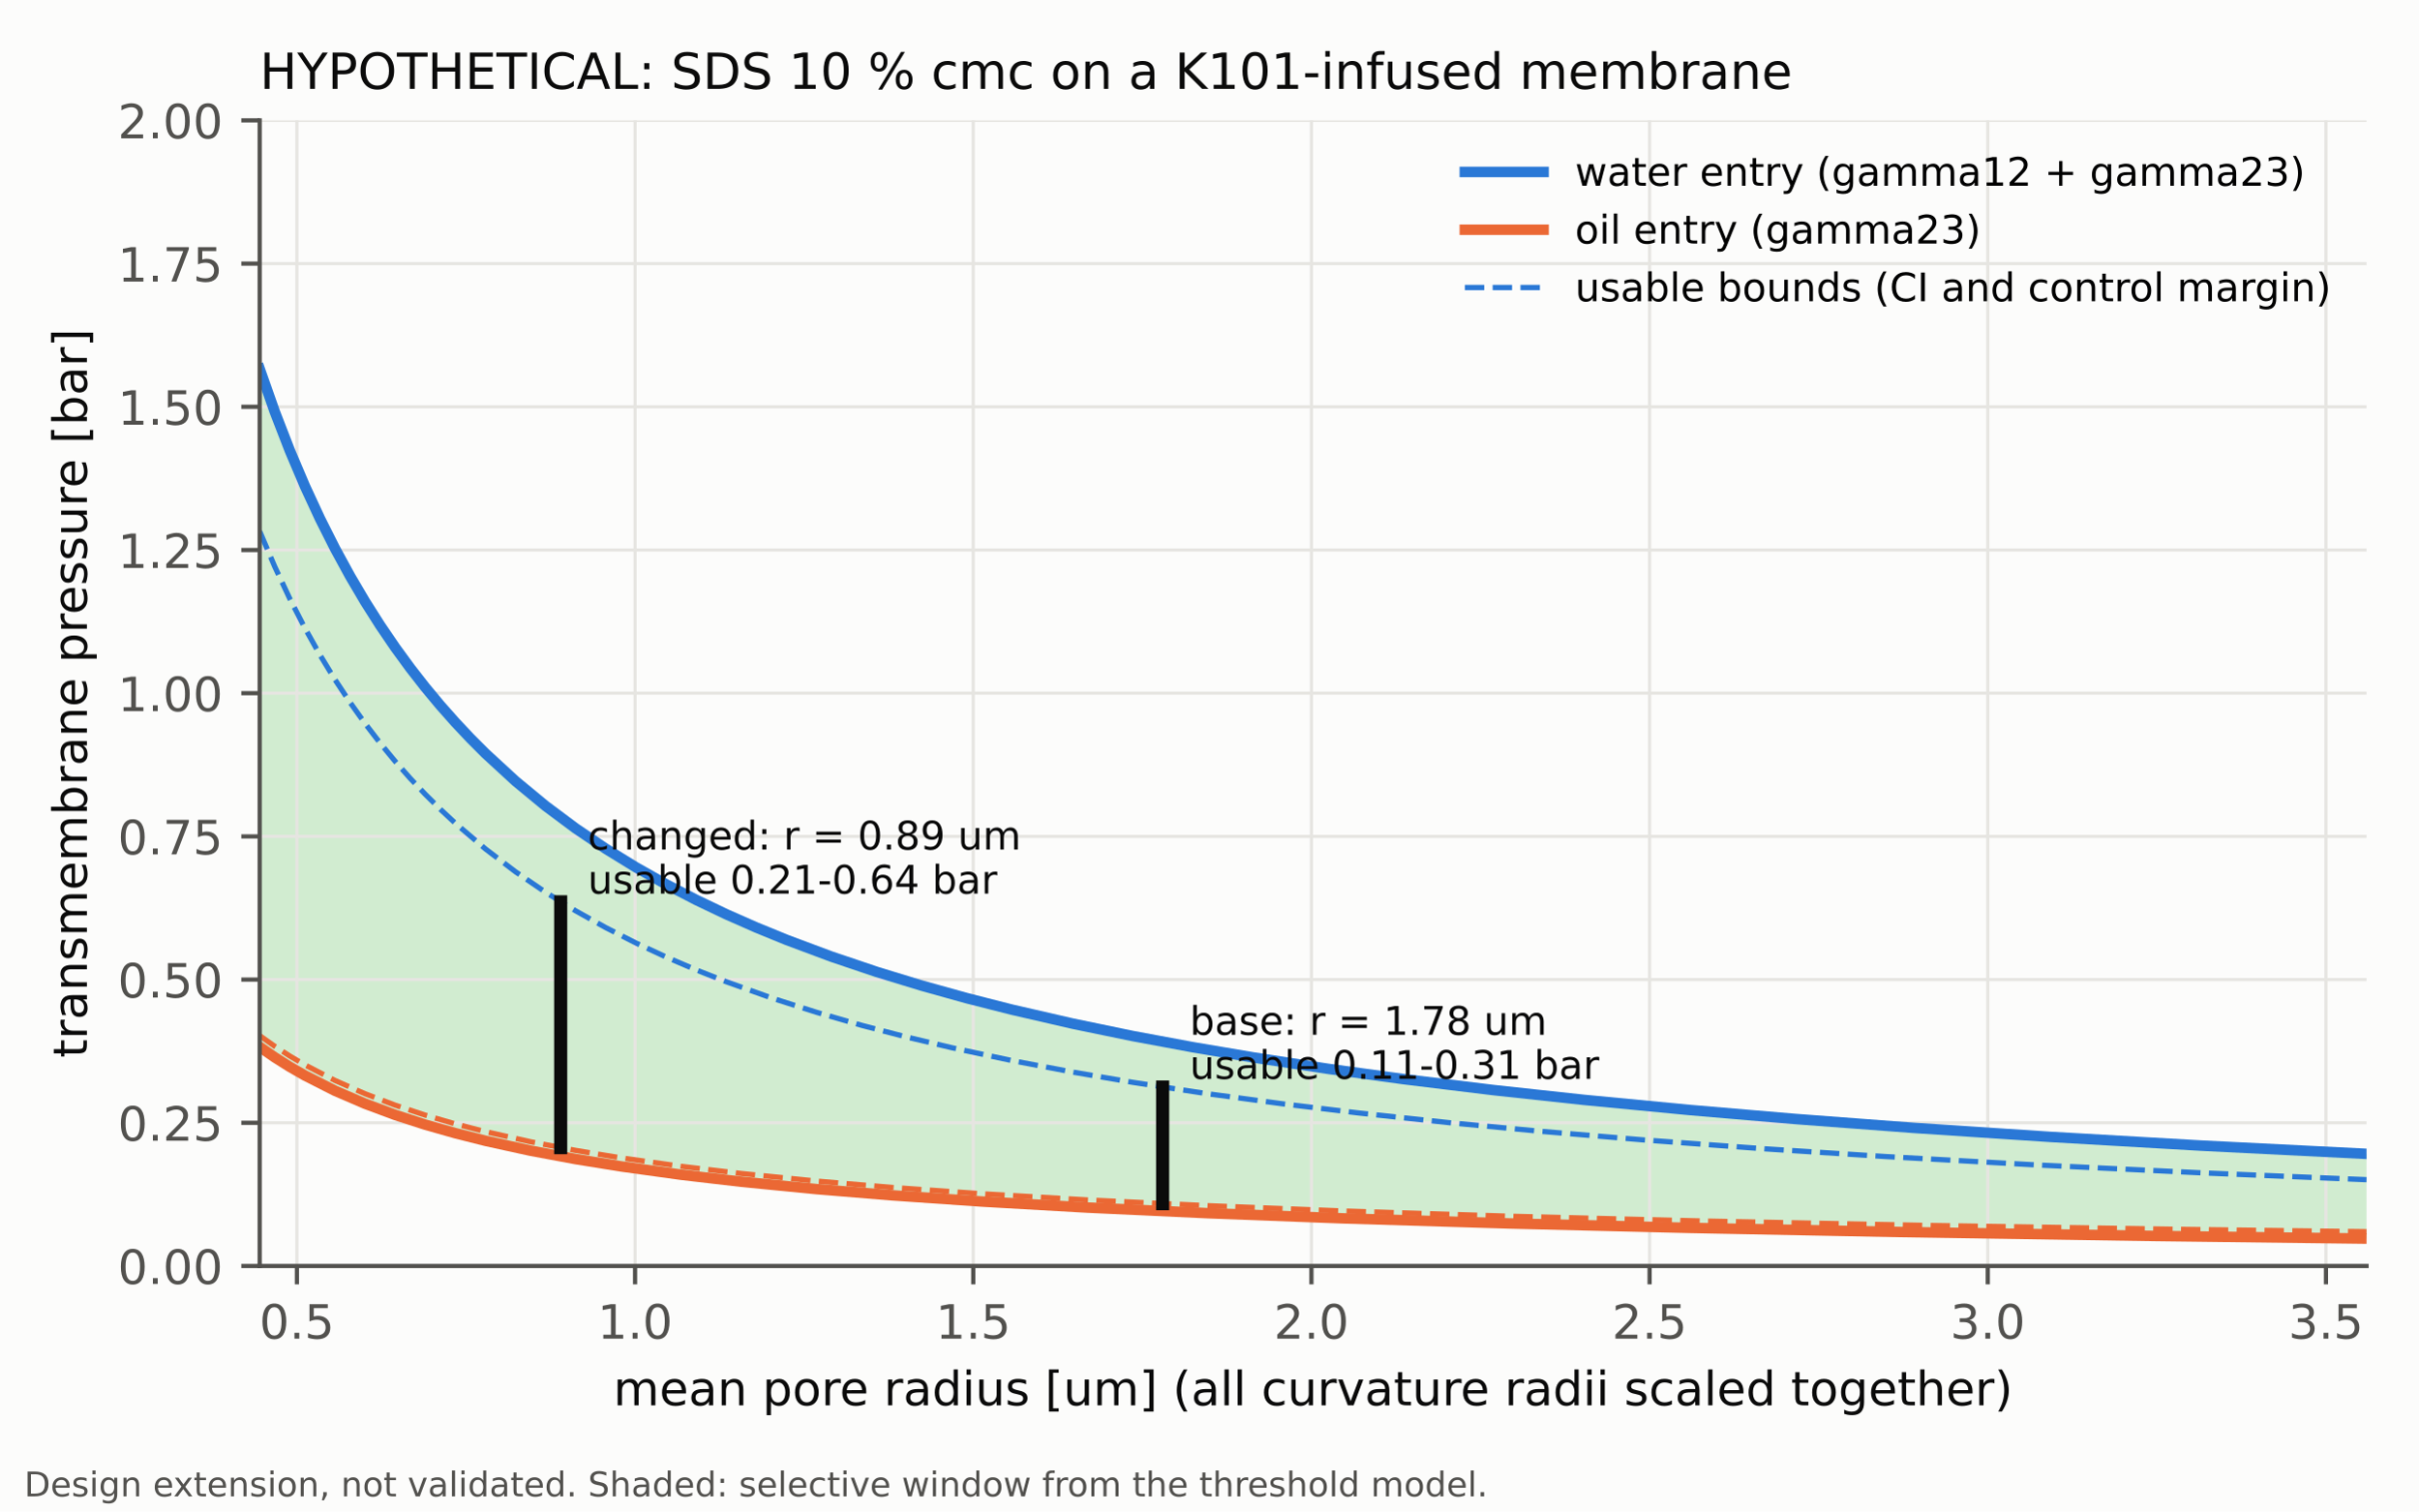
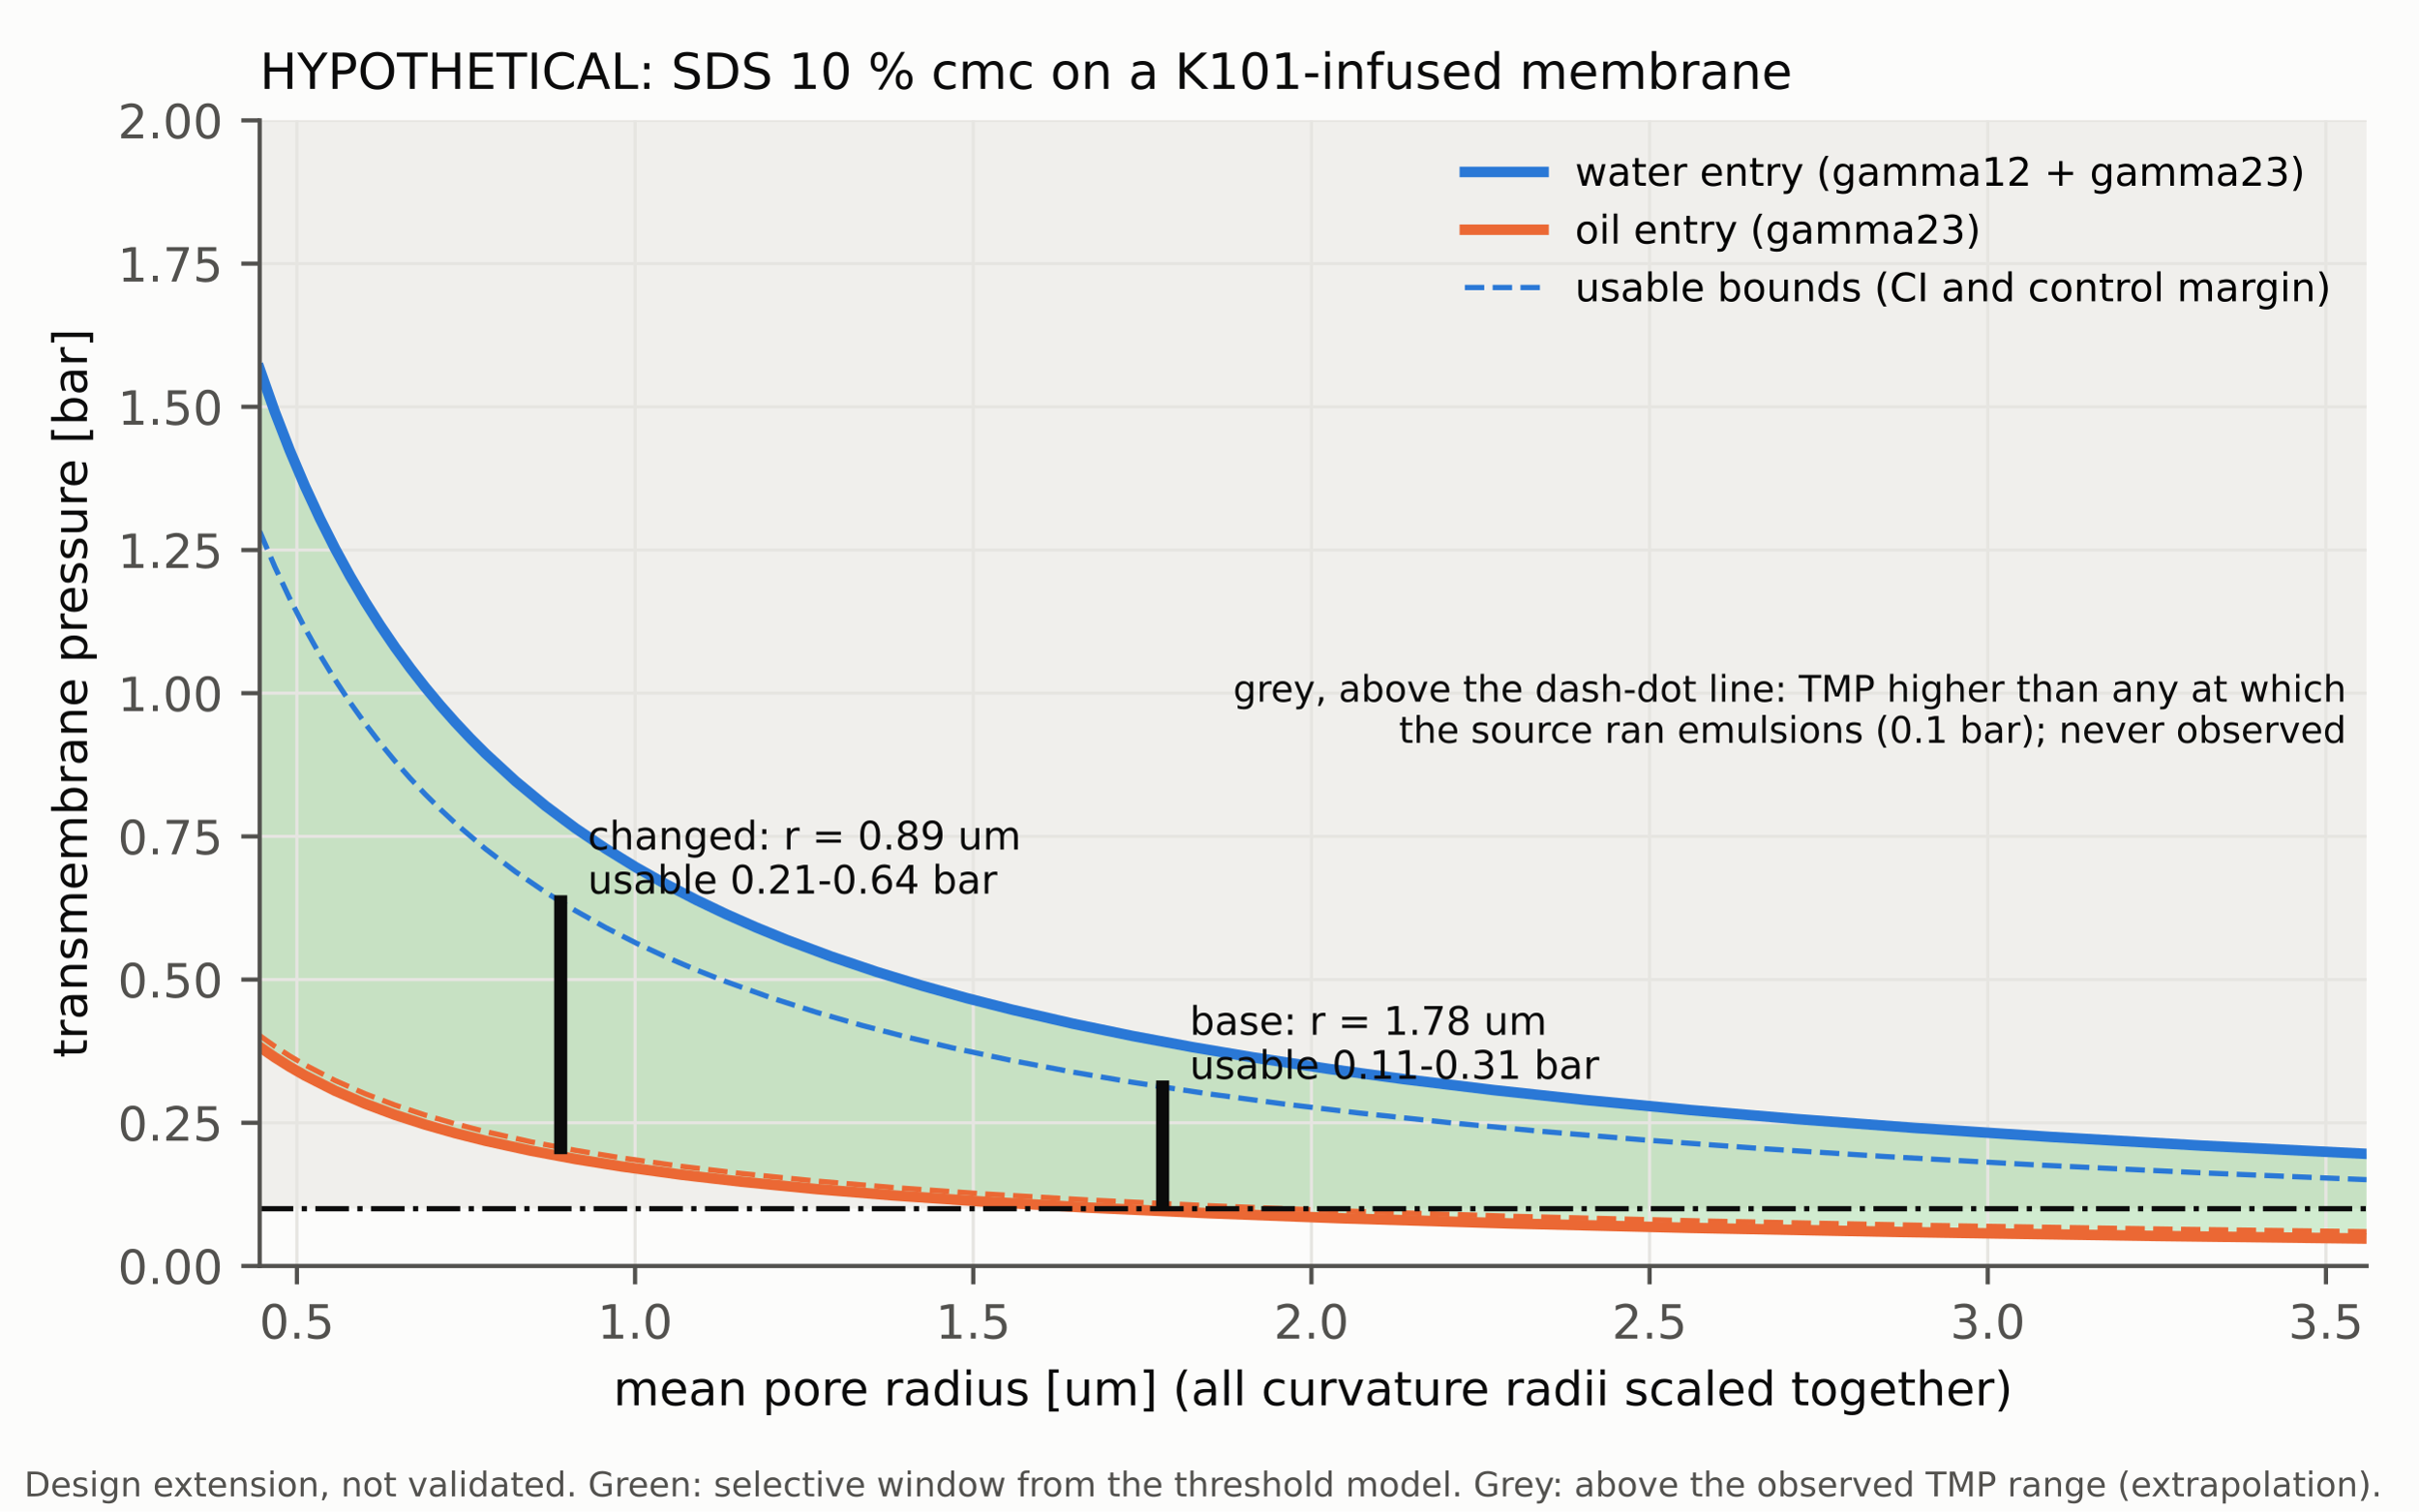
<svg xmlns="http://www.w3.org/2000/svg" xmlns:xlink="http://www.w3.org/1999/xlink" width="460.8pt" height="288pt" viewBox="0 0 460.8 288" version="1.1">
  <defs>
    <style type="text/css">*{stroke-linejoin: round; stroke-linecap: butt}</style>
  </defs>
  <g id="figure_1">
    <g id="patch_1">
      <path d="M 0 288  L 460.8 288  L 460.8 0  L 0 0  z " style="fill: #fcfcfb" />
    </g>
    <g id="axes_1">
      <g id="patch_2">
        <path d="M 49.469 241.219  L 450.802 241.219  L 450.802 22.939  L 49.469 22.939  z " style="fill: #fcfcfb" />
      </g>
+       <g id="patch_3">
+         <path d="M 49.469 230.305  L 450.802 230.305  L 450.802 22.939  L 49.469 22.939  z " clip-path="url(#p8e6918cfff)" style="fill: #f0efec" />
+       </g>
      <g id="FillBetweenPolyCollection_1">
        <defs>
          <path id="mdf0936fe02" d="M 49.469 -217.689  L 49.469 -88.518  L 52.336 -86.531  L 55.203 -84.723  L 58.069 -83.074  L 60.936 -81.561  L 63.803 -80.17  L 66.669 -78.886  L 69.536 -77.697  L 72.403 -76.593  L 75.269 -75.565  L 78.136 -74.606  L 81.003 -73.708  L 83.869 -72.866  L 86.736 -72.076  L 89.603 -71.332  L 92.469 -70.63  L 95.336 -69.968  L 98.203 -69.341  L 101.069 -68.747  L 103.936 -68.184  L 106.803 -67.649  L 109.669 -67.141  L 112.536 -66.655  L 115.403 -66.193  L 118.269 -65.753  L 121.136 -65.33  L 124.003 -64.927  L 126.869 -64.541  L 129.736 -64.171  L 132.603 -63.816  L 135.469 -63.476  L 138.336 -63.148  L 141.203 -62.833  L 144.069 -62.531  L 146.936 -62.239  L 149.803 -61.958  L 152.669 -61.687  L 155.536 -61.425  L 158.403 -61.173  L 161.269 -60.928  L 164.136 -60.693  L 167.003 -60.465  L 169.869 -60.244  L 172.736 -60.03  L 175.603 -59.824  L 178.469 -59.623  L 181.336 -59.428  L 184.203 -59.239  L 187.069 -59.057  L 189.936 -58.879  L 192.803 -58.705  L 195.669 -58.537  L 198.536 -58.375  L 201.403 -58.215  L 204.269 -58.061  L 207.136 -57.911  L 210.003 -57.765  L 212.869 -57.622  L 215.736 -57.483  L 218.603 -57.347  L 221.469 -57.214  L 224.336 -57.086  L 227.203 -56.96  L 230.069 -56.838  L 232.936 -56.718  L 235.803 -56.601  L 238.669 -56.486  L 241.536 -56.375  L 244.403 -56.266  L 247.269 -56.16  L 250.136 -56.055  L 253.003 -55.954  L 255.869 -55.853  L 258.736 -55.756  L 261.602 -55.661  L 264.469 -55.568  L 267.336 -55.476  L 270.202 -55.386  L 273.069 -55.298  L 275.936 -55.213  L 278.802 -55.128  L 281.669 -55.046  L 284.536 -54.964  L 287.402 -54.885  L 290.269 -54.807  L 293.136 -54.73  L 296.002 -54.655  L 298.869 -54.582  L 301.736 -54.51  L 304.602 -54.439  L 307.469 -54.369  L 310.336 -54.3  L 313.202 -54.234  L 316.069 -54.167  L 318.936 -54.103  L 321.802 -54.04  L 324.669 -53.976  L 327.536 -53.915  L 330.402 -53.855  L 333.269 -53.795  L 336.136 -53.737  L 339.002 -53.679  L 341.869 -53.623  L 344.736 -53.567  L 347.602 -53.512  L 350.469 -53.459  L 353.336 -53.405  L 356.202 -53.353  L 359.069 -53.302  L 361.936 -53.252  L 364.802 -53.201  L 367.669 -53.152  L 370.536 -53.104  L 373.402 -53.057  L 376.269 -53.01  L 379.136 -52.963  L 382.002 -52.919  L 384.869 -52.874  L 387.736 -52.829  L 390.602 -52.786  L 393.469 -52.743  L 396.336 -52.7  L 399.202 -52.659  L 402.069 -52.617  L 404.936 -52.577  L 407.802 -52.538  L 410.669 -52.498  L 413.536 -52.459  L 416.402 -52.421  L 419.269 -52.383  L 422.136 -52.346  L 425.002 -52.309  L 427.869 -52.273  L 430.736 -52.237  L 433.602 -52.201  L 436.469 -52.166  L 439.336 -52.132  L 442.202 -52.098  L 445.069 -52.064  L 447.936 -52.03  L 450.802 -51.998  L 450.802 -68.144  L 450.802 -68.144  L 447.936 -68.278  L 445.069 -68.414  L 442.202 -68.552  L 439.336 -68.692  L 436.469 -68.834  L 433.602 -68.977  L 430.736 -69.122  L 427.869 -69.269  L 425.002 -69.417  L 422.136 -69.568  L 419.269 -69.721  L 416.402 -69.876  L 413.536 -70.033  L 410.669 -70.192  L 407.802 -70.354  L 404.936 -70.518  L 402.069 -70.683  L 399.202 -70.853  L 396.336 -71.023  L 393.469 -71.196  L 390.602 -71.372  L 387.736 -71.55  L 384.869 -71.731  L 382.002 -71.915  L 379.136 -72.1  L 376.269 -72.289  L 373.402 -72.481  L 370.536 -72.675  L 367.669 -72.874  L 364.802 -73.075  L 361.936 -73.278  L 359.069 -73.485  L 356.202 -73.696  L 353.336 -73.909  L 350.469 -74.126  L 347.602 -74.346  L 344.736 -74.571  L 341.869 -74.798  L 339.002 -75.029  L 336.136 -75.265  L 333.269 -75.504  L 330.402 -75.748  L 327.536 -75.995  L 324.669 -76.247  L 321.802 -76.504  L 318.936 -76.765  L 316.069 -77.03  L 313.202 -77.3  L 310.336 -77.575  L 307.469 -77.855  L 304.602 -78.14  L 301.736 -78.43  L 298.869 -78.726  L 296.002 -79.027  L 293.136 -79.335  L 290.269 -79.647  L 287.402 -79.967  L 284.536 -80.292  L 281.669 -80.624  L 278.802 -80.962  L 275.936 -81.307  L 273.069 -81.66  L 270.202 -82.02  L 267.336 -82.387  L 264.469 -82.761  L 261.602 -83.144  L 258.736 -83.535  L 255.869 -83.934  L 253.003 -84.342  L 250.136 -84.76  L 247.269 -85.187  L 244.403 -85.624  L 241.536 -86.07  L 238.669 -86.526  L 235.803 -86.995  L 232.936 -87.473  L 230.069 -87.964  L 227.203 -88.466  L 224.336 -88.98  L 221.469 -89.508  L 218.603 -90.048  L 215.736 -90.604  L 212.869 -91.172  L 210.003 -91.756  L 207.136 -92.357  L 204.269 -92.972  L 201.403 -93.605  L 198.536 -94.256  L 195.669 -94.924  L 192.803 -95.611  L 189.936 -96.319  L 187.069 -97.047  L 184.203 -97.798  L 181.336 -98.571  L 178.469 -99.368  L 175.603 -100.19  L 172.736 -101.038  L 169.869 -101.912  L 167.003 -102.817  L 164.136 -103.75  L 161.269 -104.716  L 158.403 -105.714  L 155.536 -106.749  L 152.669 -107.82  L 149.803 -108.93  L 146.936 -110.08  L 144.069 -111.274  L 141.203 -112.515  L 138.336 -113.804  L 135.469 -115.144  L 132.603 -116.539  L 129.736 -117.993  L 126.869 -119.507  L 124.003 -121.089  L 121.136 -122.74  L 118.269 -124.466  L 115.403 -126.273  L 112.536 -128.166  L 109.669 -130.151  L 106.803 -132.234  L 103.936 -134.426  L 101.069 -136.732  L 98.203 -139.164  L 95.336 -141.73  L 92.469 -144.443  L 89.603 -147.315  L 86.736 -150.361  L 83.869 -153.599  L 81.003 -157.044  L 78.136 -160.72  L 75.269 -164.648  L 72.403 -168.857  L 69.536 -173.379  L 66.669 -178.249  L 63.803 -183.507  L 60.936 -189.205  L 58.069 -195.396  L 55.203 -202.152  L 52.336 -209.55  L 49.469 -217.689  z " />
        </defs>
        <g clip-path="url(#p8e6918cfff)">
          <use xlink:href="#mdf0936fe02" x="0" y="288" style="fill: #0ca30c; fill-opacity: 0.18" />
        </g>
      </g>
      <g id="matplotlib.axis_1">
        <g id="xtick_1">
          <g id="line2d_1">
            <path d="M 56.556 241.219  L 56.556 22.939  " clip-path="url(#p8e6918cfff)" style="fill: none; stroke: #e6e5e1; stroke-width: 0.6; stroke-linecap: square" />
          </g>
          <g id="line2d_2">
            <defs>
              <path id="m3f8c4a0cc3" d="M 0 0  L 0 3.5  " style="stroke: #52514e; stroke-width: 0.8" />
            </defs>
            <g>
              <use xlink:href="#m3f8c4a0cc3" x="56.556" y="241.219" style="fill: #52514e; stroke: #52514e; stroke-width: 0.8" />
            </g>
          </g>
          <g id="text_1">
            <text style="font-size: 9px; font-family: 'DejaVu Sans'; text-anchor: middle; fill: #52514e" x="56.556" y="255.058" transform="rotate(-0 56.55551 255.058)">0.5</text>
          </g>
        </g>
        <g id="xtick_2">
          <g id="line2d_3">
            <path d="M 120.975 241.219  L 120.975 22.939  " clip-path="url(#p8e6918cfff)" style="fill: none; stroke: #e6e5e1; stroke-width: 0.6; stroke-linecap: square" />
          </g>
          <g id="line2d_4">
            <g>
              <use xlink:href="#m3f8c4a0cc3" x="120.975" y="241.219" style="fill: #52514e; stroke: #52514e; stroke-width: 0.8" />
            </g>
          </g>
          <g id="text_2">
            <text style="font-size: 9px; font-family: 'DejaVu Sans'; text-anchor: middle; fill: #52514e" x="120.975" y="255.058" transform="rotate(-0 120.9749 255.058)">1.0</text>
          </g>
        </g>
        <g id="xtick_3">
          <g id="line2d_5">
            <path d="M 185.394 241.219  L 185.394 22.939  " clip-path="url(#p8e6918cfff)" style="fill: none; stroke: #e6e5e1; stroke-width: 0.6; stroke-linecap: square" />
          </g>
          <g id="line2d_6">
            <g>
              <use xlink:href="#m3f8c4a0cc3" x="185.394" y="241.219" style="fill: #52514e; stroke: #52514e; stroke-width: 0.8" />
            </g>
          </g>
          <g id="text_3">
            <text style="font-size: 9px; font-family: 'DejaVu Sans'; text-anchor: middle; fill: #52514e" x="185.394" y="255.058" transform="rotate(-0 185.3943 255.058)">1.5</text>
          </g>
        </g>
        <g id="xtick_4">
          <g id="line2d_7">
            <path d="M 249.814 241.219  L 249.814 22.939  " clip-path="url(#p8e6918cfff)" style="fill: none; stroke: #e6e5e1; stroke-width: 0.6; stroke-linecap: square" />
          </g>
          <g id="line2d_8">
            <g>
              <use xlink:href="#m3f8c4a0cc3" x="249.814" y="241.219" style="fill: #52514e; stroke: #52514e; stroke-width: 0.8" />
            </g>
          </g>
          <g id="text_4">
            <text style="font-size: 9px; font-family: 'DejaVu Sans'; text-anchor: middle; fill: #52514e" x="249.814" y="255.058" transform="rotate(-0 249.8137 255.058)">2.0</text>
          </g>
        </g>
        <g id="xtick_5">
          <g id="line2d_9">
            <path d="M 314.233 241.219  L 314.233 22.939  " clip-path="url(#p8e6918cfff)" style="fill: none; stroke: #e6e5e1; stroke-width: 0.6; stroke-linecap: square" />
          </g>
          <g id="line2d_10">
            <g>
              <use xlink:href="#m3f8c4a0cc3" x="314.233" y="241.219" style="fill: #52514e; stroke: #52514e; stroke-width: 0.8" />
            </g>
          </g>
          <g id="text_5">
            <text style="font-size: 9px; font-family: 'DejaVu Sans'; text-anchor: middle; fill: #52514e" x="314.233" y="255.058" transform="rotate(-0 314.2332 255.058)">2.5</text>
          </g>
        </g>
        <g id="xtick_6">
          <g id="line2d_11">
            <path d="M 378.653 241.219  L 378.653 22.939  " clip-path="url(#p8e6918cfff)" style="fill: none; stroke: #e6e5e1; stroke-width: 0.6; stroke-linecap: square" />
          </g>
          <g id="line2d_12">
            <g>
              <use xlink:href="#m3f8c4a0cc3" x="378.653" y="241.219" style="fill: #52514e; stroke: #52514e; stroke-width: 0.8" />
            </g>
          </g>
          <g id="text_6">
            <text style="font-size: 9px; font-family: 'DejaVu Sans'; text-anchor: middle; fill: #52514e" x="378.653" y="255.058" transform="rotate(-0 378.6526 255.058)">3.0</text>
          </g>
        </g>
        <g id="xtick_7">
          <g id="line2d_13">
            <path d="M 443.072 241.219  L 443.072 22.939  " clip-path="url(#p8e6918cfff)" style="fill: none; stroke: #e6e5e1; stroke-width: 0.6; stroke-linecap: square" />
          </g>
          <g id="line2d_14">
            <g>
              <use xlink:href="#m3f8c4a0cc3" x="443.072" y="241.219" style="fill: #52514e; stroke: #52514e; stroke-width: 0.8" />
            </g>
          </g>
          <g id="text_7">
            <text style="font-size: 9px; font-family: 'DejaVu Sans'; text-anchor: middle; fill: #52514e" x="443.072" y="255.058" transform="rotate(-0 443.072 255.058)">3.5</text>
          </g>
        </g>
        <g id="text_8">
          <text style="font-size: 9px; font-family: 'DejaVu Sans'; text-anchor: middle; fill: #0b0b0b" x="250.136" y="267.768" transform="rotate(-0 250.1358 267.7683)">mean pore radius [um] (all curvature radii scaled together)</text>
        </g>
      </g>
      <g id="matplotlib.axis_2">
        <g id="ytick_1">
          <g id="line2d_15">
            <path d="M 49.469 241.219  L 450.802 241.219  " clip-path="url(#p8e6918cfff)" style="fill: none; stroke: #e6e5e1; stroke-width: 0.6; stroke-linecap: square" />
          </g>
          <g id="line2d_16">
            <defs>
              <path id="md31309d914" d="M 0 0  L -3.5 0  " style="stroke: #52514e; stroke-width: 0.8" />
            </defs>
            <g>
              <use xlink:href="#md31309d914" x="49.469" y="241.219" style="fill: #52514e; stroke: #52514e; stroke-width: 0.8" />
            </g>
          </g>
          <g id="text_9">
            <text style="font-size: 9px; font-family: 'DejaVu Sans'; text-anchor: end; fill: #52514e" x="42.469" y="244.639" transform="rotate(-0 42.46937 244.6387)">0.00</text>
          </g>
        </g>
        <g id="ytick_2">
          <g id="line2d_17">
            <path d="M 49.469 213.934  L 450.802 213.934  " clip-path="url(#p8e6918cfff)" style="fill: none; stroke: #e6e5e1; stroke-width: 0.6; stroke-linecap: square" />
          </g>
          <g id="line2d_18">
            <g>
              <use xlink:href="#md31309d914" x="49.469" y="213.934" style="fill: #52514e; stroke: #52514e; stroke-width: 0.8" />
            </g>
          </g>
          <g id="text_10">
            <text style="font-size: 9px; font-family: 'DejaVu Sans'; text-anchor: end; fill: #52514e" x="42.469" y="217.354" transform="rotate(-0 42.46937 217.3536)">0.25</text>
          </g>
        </g>
        <g id="ytick_3">
          <g id="line2d_19">
            <path d="M 49.469 186.649  L 450.802 186.649  " clip-path="url(#p8e6918cfff)" style="fill: none; stroke: #e6e5e1; stroke-width: 0.6; stroke-linecap: square" />
          </g>
          <g id="line2d_20">
            <g>
              <use xlink:href="#md31309d914" x="49.469" y="186.649" style="fill: #52514e; stroke: #52514e; stroke-width: 0.8" />
            </g>
          </g>
          <g id="text_11">
            <text style="font-size: 9px; font-family: 'DejaVu Sans'; text-anchor: end; fill: #52514e" x="42.469" y="190.068" transform="rotate(-0 42.46937 190.0685)">0.50</text>
          </g>
        </g>
        <g id="ytick_4">
          <g id="line2d_21">
            <path d="M 49.469 159.364  L 450.802 159.364  " clip-path="url(#p8e6918cfff)" style="fill: none; stroke: #e6e5e1; stroke-width: 0.6; stroke-linecap: square" />
          </g>
          <g id="line2d_22">
            <g>
              <use xlink:href="#md31309d914" x="49.469" y="159.364" style="fill: #52514e; stroke: #52514e; stroke-width: 0.8" />
            </g>
          </g>
          <g id="text_12">
            <text style="font-size: 9px; font-family: 'DejaVu Sans'; text-anchor: end; fill: #52514e" x="42.469" y="162.783" transform="rotate(-0 42.46937 162.7834)">0.75</text>
          </g>
        </g>
        <g id="ytick_5">
          <g id="line2d_23">
            <path d="M 49.469 132.079  L 450.802 132.079  " clip-path="url(#p8e6918cfff)" style="fill: none; stroke: #e6e5e1; stroke-width: 0.6; stroke-linecap: square" />
          </g>
          <g id="line2d_24">
            <g>
              <use xlink:href="#md31309d914" x="49.469" y="132.079" style="fill: #52514e; stroke: #52514e; stroke-width: 0.8" />
            </g>
          </g>
          <g id="text_13">
            <text style="font-size: 9px; font-family: 'DejaVu Sans'; text-anchor: end; fill: #52514e" x="42.469" y="135.498" transform="rotate(-0 42.46937 135.4982)">1.00</text>
          </g>
        </g>
        <g id="ytick_6">
          <g id="line2d_25">
            <path d="M 49.469 104.794  L 450.802 104.794  " clip-path="url(#p8e6918cfff)" style="fill: none; stroke: #e6e5e1; stroke-width: 0.6; stroke-linecap: square" />
          </g>
          <g id="line2d_26">
            <g>
              <use xlink:href="#md31309d914" x="49.469" y="104.794" style="fill: #52514e; stroke: #52514e; stroke-width: 0.8" />
            </g>
          </g>
          <g id="text_14">
            <text style="font-size: 9px; font-family: 'DejaVu Sans'; text-anchor: end; fill: #52514e" x="42.469" y="108.213" transform="rotate(-0 42.46937 108.2131)">1.25</text>
          </g>
        </g>
        <g id="ytick_7">
          <g id="line2d_27">
            <path d="M 49.469 77.509  L 450.802 77.509  " clip-path="url(#p8e6918cfff)" style="fill: none; stroke: #e6e5e1; stroke-width: 0.6; stroke-linecap: square" />
          </g>
          <g id="line2d_28">
            <g>
              <use xlink:href="#md31309d914" x="49.469" y="77.509" style="fill: #52514e; stroke: #52514e; stroke-width: 0.8" />
            </g>
          </g>
          <g id="text_15">
            <text style="font-size: 9px; font-family: 'DejaVu Sans'; text-anchor: end; fill: #52514e" x="42.469" y="80.928" transform="rotate(-0 42.46937 80.92803)">1.50</text>
          </g>
        </g>
        <g id="ytick_8">
          <g id="line2d_29">
            <path d="M 49.469 50.224  L 450.802 50.224  " clip-path="url(#p8e6918cfff)" style="fill: none; stroke: #e6e5e1; stroke-width: 0.6; stroke-linecap: square" />
          </g>
          <g id="line2d_30">
            <g>
              <use xlink:href="#md31309d914" x="49.469" y="50.224" style="fill: #52514e; stroke: #52514e; stroke-width: 0.8" />
            </g>
          </g>
          <g id="text_16">
            <text style="font-size: 9px; font-family: 'DejaVu Sans'; text-anchor: end; fill: #52514e" x="42.469" y="53.643" transform="rotate(-0 42.46937 53.64292)">1.75</text>
          </g>
        </g>
        <g id="ytick_9">
          <g id="line2d_31">
            <path d="M 49.469 22.939  L 450.802 22.939  " clip-path="url(#p8e6918cfff)" style="fill: none; stroke: #e6e5e1; stroke-width: 0.6; stroke-linecap: square" />
          </g>
          <g id="line2d_32">
            <g>
              <use xlink:href="#md31309d914" x="49.469" y="22.939" style="fill: #52514e; stroke: #52514e; stroke-width: 0.8" />
            </g>
          </g>
          <g id="text_17">
            <text style="font-size: 9px; font-family: 'DejaVu Sans'; text-anchor: end; fill: #52514e" x="42.469" y="26.358" transform="rotate(-0 42.46937 26.35781)">2.00</text>
          </g>
        </g>
        <g id="text_18">
          <text style="font-size: 9px; font-family: 'DejaVu Sans'; text-anchor: middle; fill: #0b0b0b" x="16.559" y="132.079" transform="rotate(-90 16.55859 132.0789)">transmembrane pressure [bar]</text>
        </g>
      </g>
      <g id="line2d_33">
        <path d="M 49.469 70.311  L 52.336 78.45  L 55.203 85.848  L 58.069 92.604  L 60.936 98.795  L 63.803 104.493  L 66.669 109.751  L 69.536 114.621  L 72.403 119.143  L 75.269 123.352  L 78.136 127.28  L 81.003 130.956  L 83.869 134.401  L 86.736 137.639  L 89.603 140.685  L 92.469 143.557  L 98.203 148.836  L 103.936 153.574  L 109.669 157.849  L 115.403 161.727  L 121.136 165.26  L 126.869 168.493  L 132.603 171.461  L 138.336 174.196  L 144.069 176.726  L 149.803 179.07  L 158.403 182.286  L 167.003 185.183  L 175.603 187.81  L 184.203 190.202  L 192.803 192.389  L 204.269 195.028  L 215.736 197.396  L 227.203 199.534  L 238.669 201.474  L 253.003 203.658  L 267.336 205.613  L 284.536 207.708  L 301.736 209.57  L 321.802 211.496  L 341.869 213.202  L 364.802 214.925  L 390.602 216.628  L 419.269 218.279  L 450.802 219.856  L 450.802 219.856  " clip-path="url(#p8e6918cfff)" style="fill: none; stroke: #2a78d6; stroke-width: 2; stroke-linecap: square" />
      </g>
      <g id="line2d_34">
        <path d="M 49.469 199.482  L 52.336 201.469  L 55.203 203.277  L 58.069 204.926  L 63.803 207.83  L 69.536 210.303  L 75.269 212.435  L 81.003 214.292  L 86.736 215.924  L 92.469 217.37  L 101.069 219.253  L 109.669 220.859  L 118.269 222.247  L 129.736 223.829  L 141.203 225.167  L 155.536 226.575  L 169.869 227.756  L 187.069 228.943  L 207.136 230.089  L 230.069 231.162  L 255.869 232.147  L 287.402 233.115  L 321.802 233.96  L 361.936 234.748  L 410.669 235.502  L 450.802 236.002  L 450.802 236.002  " clip-path="url(#p8e6918cfff)" style="fill: none; stroke: #eb6834; stroke-width: 2; stroke-linecap: square" />
      </g>
      <g id="line2d_35">
        <path d="M 49.469 101.245  L 52.336 107.968  L 55.203 114.08  L 58.069 119.659  L 60.936 124.774  L 63.803 129.48  L 66.669 133.824  L 69.536 137.846  L 72.403 141.581  L 75.269 145.058  L 78.136 148.304  L 81.003 151.339  L 83.869 154.185  L 86.736 156.859  L 92.469 161.749  L 98.203 166.109  L 103.936 170.023  L 109.669 173.554  L 115.403 176.757  L 121.136 179.675  L 126.869 182.346  L 132.603 184.797  L 138.336 187.057  L 146.936 190.133  L 155.536 192.884  L 164.136 195.362  L 172.736 197.602  L 181.336 199.64  L 192.803 202.084  L 204.269 204.264  L 215.736 206.221  L 230.069 208.402  L 244.403 210.335  L 258.736 212.059  L 275.936 213.899  L 293.136 215.53  L 313.202 217.21  L 336.136 218.89  L 359.069 220.362  L 387.736 221.959  L 419.269 223.47  L 450.802 224.773  L 450.802 224.773  " clip-path="url(#p8e6918cfff)" style="fill: none; stroke-dasharray: 3.7,1.6; stroke-dashoffset: 0; stroke: #2a78d6" />
      </g>
      <g id="line2d_36">
        <path d="M 49.469 197.33  L 52.336 199.362  L 55.203 201.211  L 58.069 202.898  L 63.803 205.868  L 69.536 208.396  L 75.269 210.578  L 81.003 212.477  L 86.736 214.146  L 92.469 215.625  L 101.069 217.551  L 109.669 219.195  L 118.269 220.615  L 129.736 222.231  L 141.203 223.6  L 155.536 225.04  L 169.869 226.247  L 187.069 227.463  L 207.136 228.635  L 230.069 229.732  L 255.869 230.739  L 287.402 231.73  L 324.669 232.658  L 367.669 233.501  L 416.402 234.25  L 450.802 234.683  L 450.802 234.683  " clip-path="url(#p8e6918cfff)" style="fill: none; stroke-dasharray: 3.7,1.6; stroke-dashoffset: 0; stroke: #eb6834" />
      </g>
      <g id="line2d_37">
        <path d="M 221.469 229.345  L 221.469 207.124  " clip-path="url(#p8e6918cfff)" style="fill: none; stroke: #0b0b0b; stroke-width: 2.5; stroke-linecap: square" />
      </g>
      <g id="line2d_38">
        <path d="M 106.803 218.671  L 106.803 171.828  " clip-path="url(#p8e6918cfff)" style="fill: none; stroke: #0b0b0b; stroke-width: 2.5; stroke-linecap: square" />
      </g>
-       <g id="patch_3">
+       <g id="line2d_39">
+         <path d="M 49.469 230.305  L 450.802 230.305  " clip-path="url(#p8e6918cfff)" style="fill: none; stroke-dasharray: 6.4,1.6,1,1.6; stroke-dashoffset: 0; stroke: #0b0b0b" />
+       </g>
+       <g id="patch_4">
        <path d="M 49.469 241.219  L 49.469 22.939  " style="fill: none; stroke: #52514e; stroke-width: 0.8; stroke-linejoin: miter; stroke-linecap: square" />
      </g>
-       <g id="patch_4">
+       <g id="patch_5">
        <path d="M 49.469 241.219  L 450.802 241.219  " style="fill: none; stroke: #52514e; stroke-width: 0.8; stroke-linejoin: miter; stroke-linecap: square" />
      </g>
      <g id="text_19">
        <text style="font-size: 7.5px; font-family: 'DejaVu Sans'; fill: #0b0b0b" transform="translate(226.6228 197.1658)">base: r = 1.78 um</text>
        <text style="font-size: 7.5px; font-family: 'DejaVu Sans'; fill: #0b0b0b" transform="translate(226.6228 205.5641)">usable 0.11-0.31 bar</text>
      </g>
      <g id="text_20">
        <text style="font-size: 7.5px; font-family: 'DejaVu Sans'; fill: #0b0b0b" transform="translate(111.9562 161.8698)">changed: r = 0.89 um</text>
        <text style="font-size: 7.5px; font-family: 'DejaVu Sans'; fill: #0b0b0b" transform="translate(111.9562 170.2681)">usable 0.21-0.64 bar</text>
      </g>
      <g id="text_21">
+         <text style="font-size: 7px; font-family: 'DejaVu Sans'; fill: #0b0b0b" transform="translate(234.9104 133.6987)">grey, above the dash-dot line: TMP higher than any at which</text>
+         <text style="font-size: 7px; font-family: 'DejaVu Sans'; fill: #0b0b0b" transform="translate(266.4793 141.5372)">the source ran emulsions (0.1 bar); never observed</text>
+       </g>
+       <g id="text_22">
        <text style="font-size: 9.5px; font-family: 'DejaVu Sans'; text-anchor: start; fill: #0b0b0b" x="49.469" y="16.939" transform="rotate(-0 49.46937 16.93852)">HYPOTHETICAL: SDS 10 % cmc on a K101-infused membrane</text>
      </g>
      <g id="legend_1">
-         <g id="line2d_39">
+         <g id="line2d_40">
          <path d="M 279.036 32.762  L 286.536 32.762  L 294.036 32.762  " style="fill: none; stroke: #2a78d6; stroke-width: 2; stroke-linecap: square" />
        </g>
-         <g id="text_22">
+         <g id="text_23">
          <text style="font-size: 7.5px; font-family: 'DejaVu Sans'; text-anchor: start" x="300.036" y="35.387" transform="rotate(-0 300.0359 35.38734)">water entry (gamma12 + gamma23)</text>
        </g>
-         <g id="line2d_40">
+         <g id="line2d_41">
          <path d="M 279.036 43.771  L 286.536 43.771  L 294.036 43.771  " style="fill: none; stroke: #eb6834; stroke-width: 2; stroke-linecap: square" />
        </g>
-         <g id="text_23">
+         <g id="text_24">
          <text style="font-size: 7.5px; font-family: 'DejaVu Sans'; text-anchor: start" x="300.036" y="46.396" transform="rotate(-0 300.0359 46.39594)">oil entry (gamma23)</text>
        </g>
-         <g id="line2d_41">
+         <g id="line2d_42">
          <path d="M 279.036 54.78  L 286.536 54.78  L 294.036 54.78  " style="fill: none; stroke-dasharray: 3.7,1.6; stroke-dashoffset: 0; stroke: #2a78d6" />
        </g>
-         <g id="text_24">
+         <g id="text_25">
          <text style="font-size: 7.5px; font-family: 'DejaVu Sans'; text-anchor: start" x="300.036" y="57.405" transform="rotate(-0 300.0359 57.40453)">usable bounds (CI and control margin)</text>
        </g>
      </g>
    </g>
-     <g id="text_25">
-       <text style="font-size: 6.5px; font-family: 'DejaVu Sans'; text-anchor: start; fill: #52514e" x="4.608" y="285.12" transform="rotate(-0 4.608 285.12)">Design extension, not validated. Shaded: selective window from the threshold model.</text>
+     <g id="text_26">
+       <text style="font-size: 6.5px; font-family: 'DejaVu Sans'; text-anchor: start; fill: #52514e" x="4.608" y="285.12" transform="rotate(-0 4.608 285.12)">Design extension, not validated. Green: selective window from the threshold model. Grey: above the observed TMP range (extrapolation).</text>
    </g>
  </g>
  <defs>
    <clipPath id="p8e6918cfff">
      <rect x="49.469" y="22.939" width="401.333" height="218.281" />
    </clipPath>
  </defs>
</svg>
